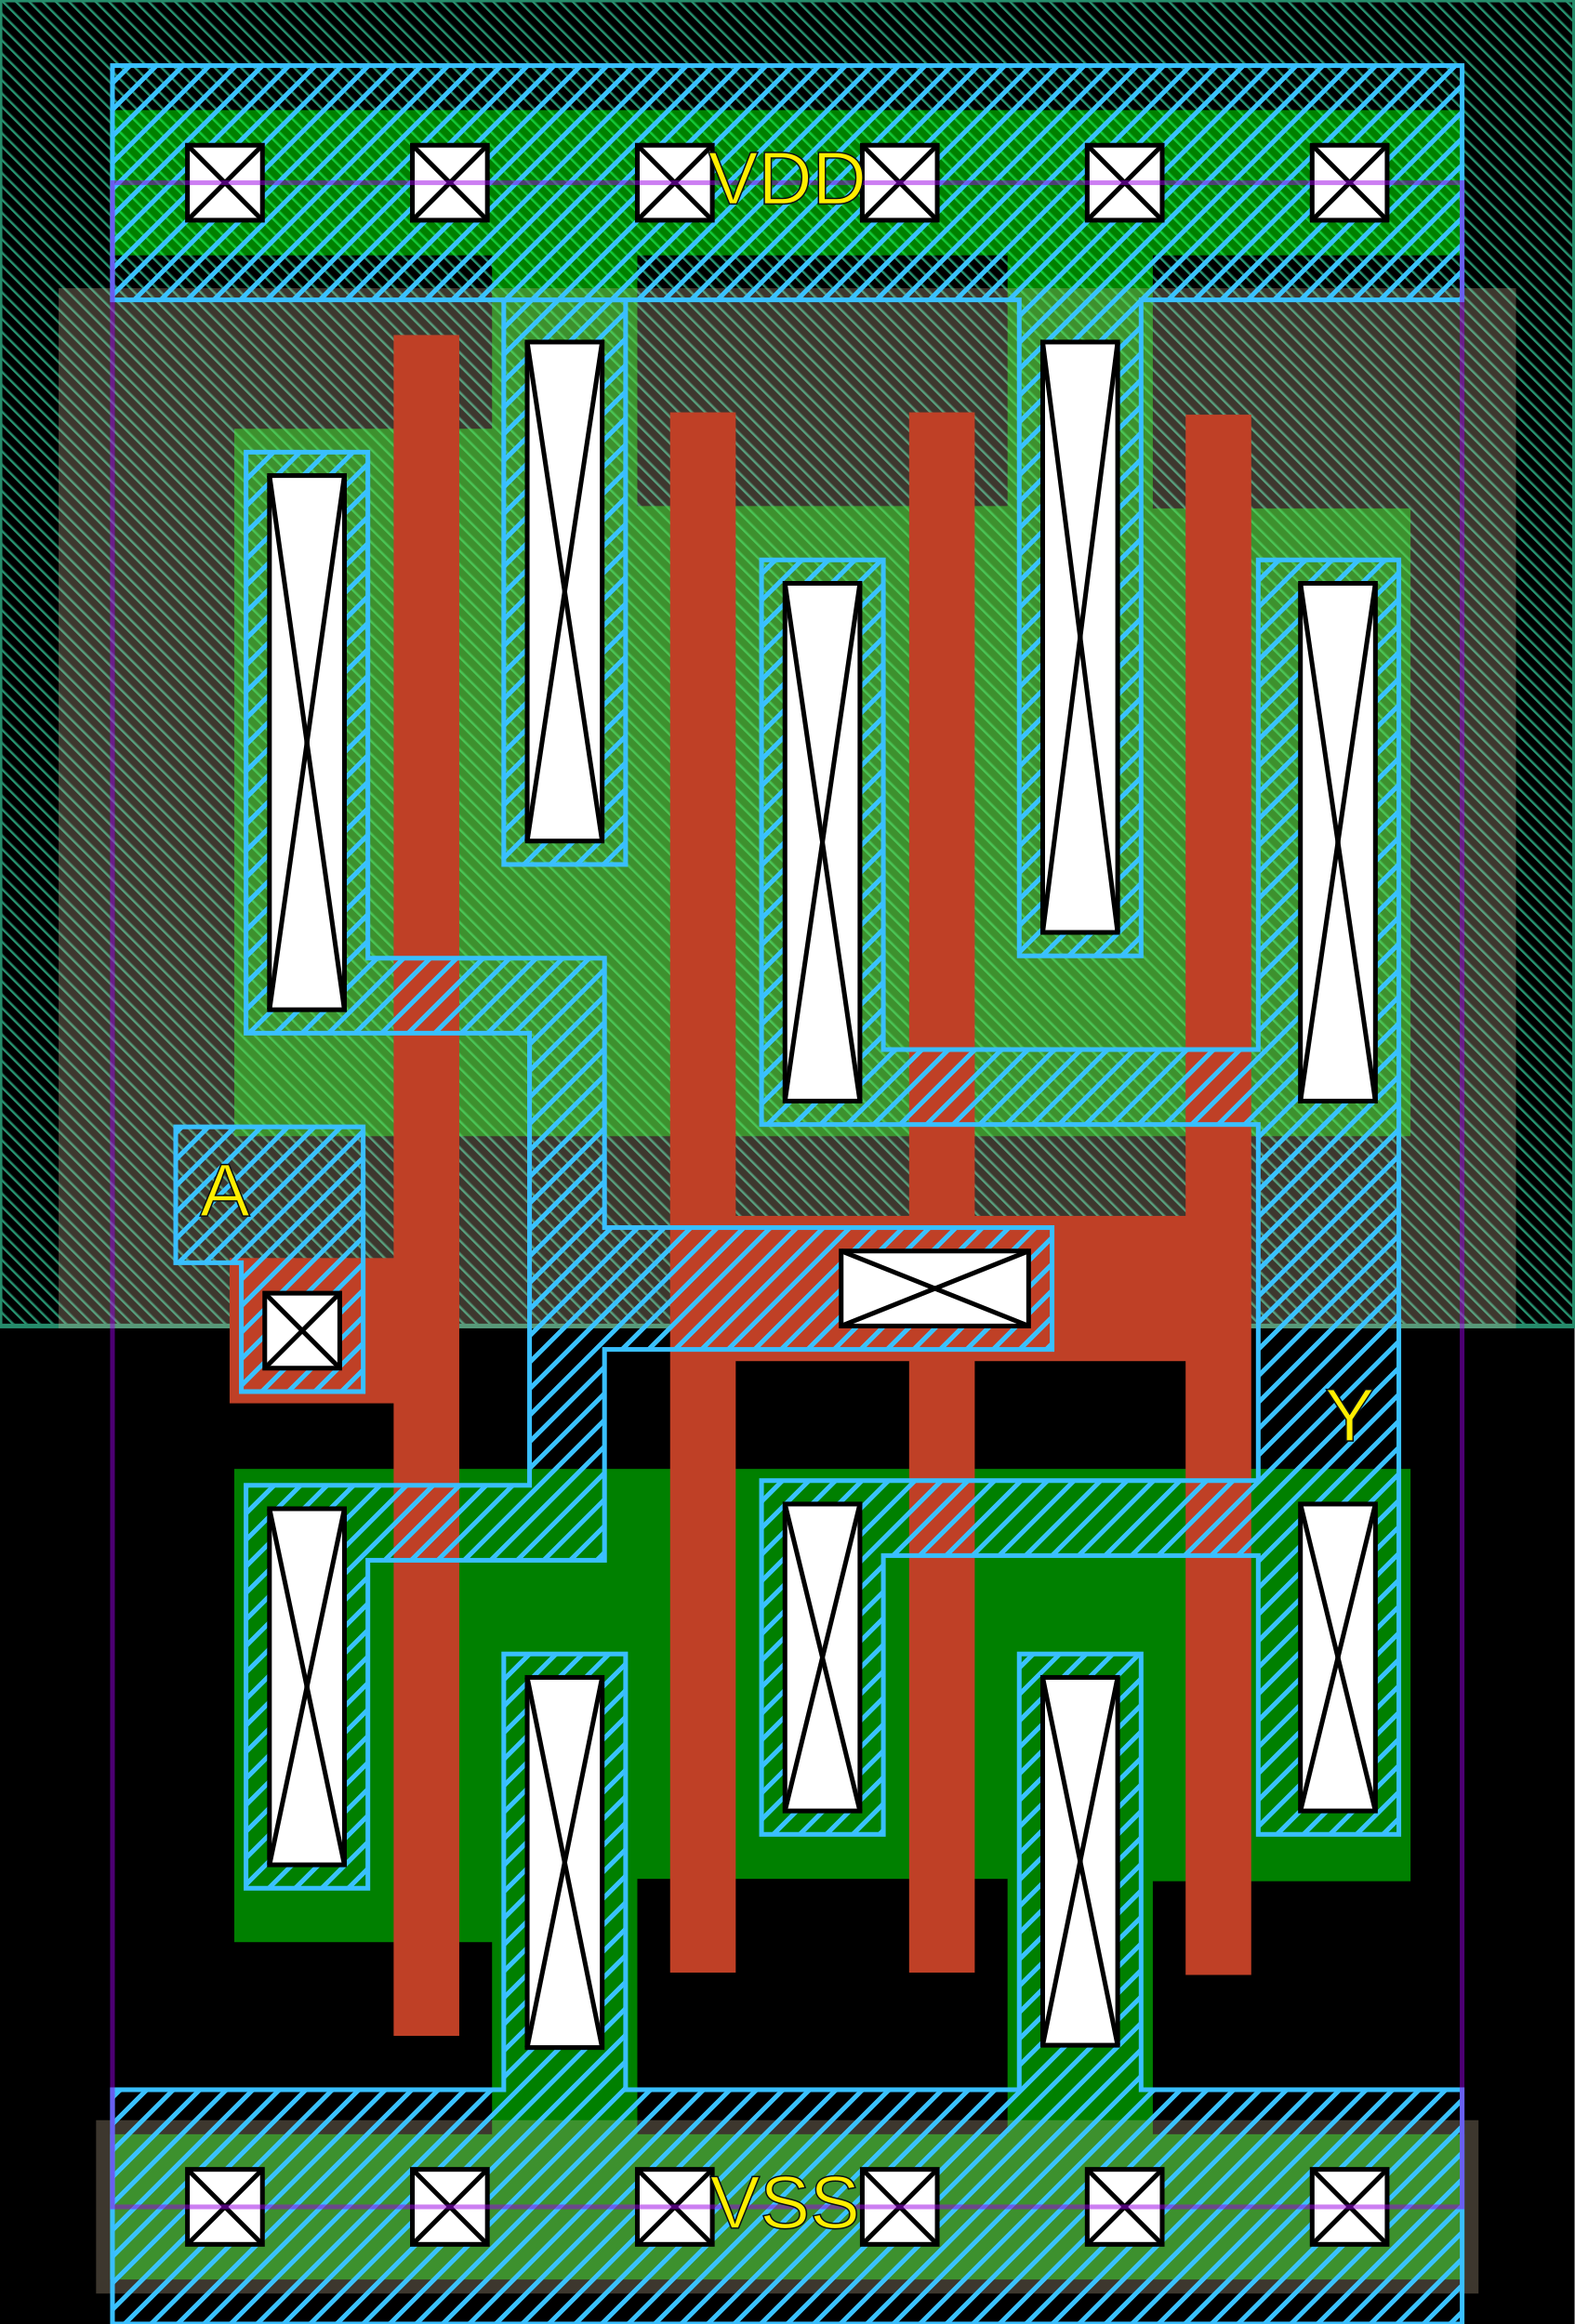
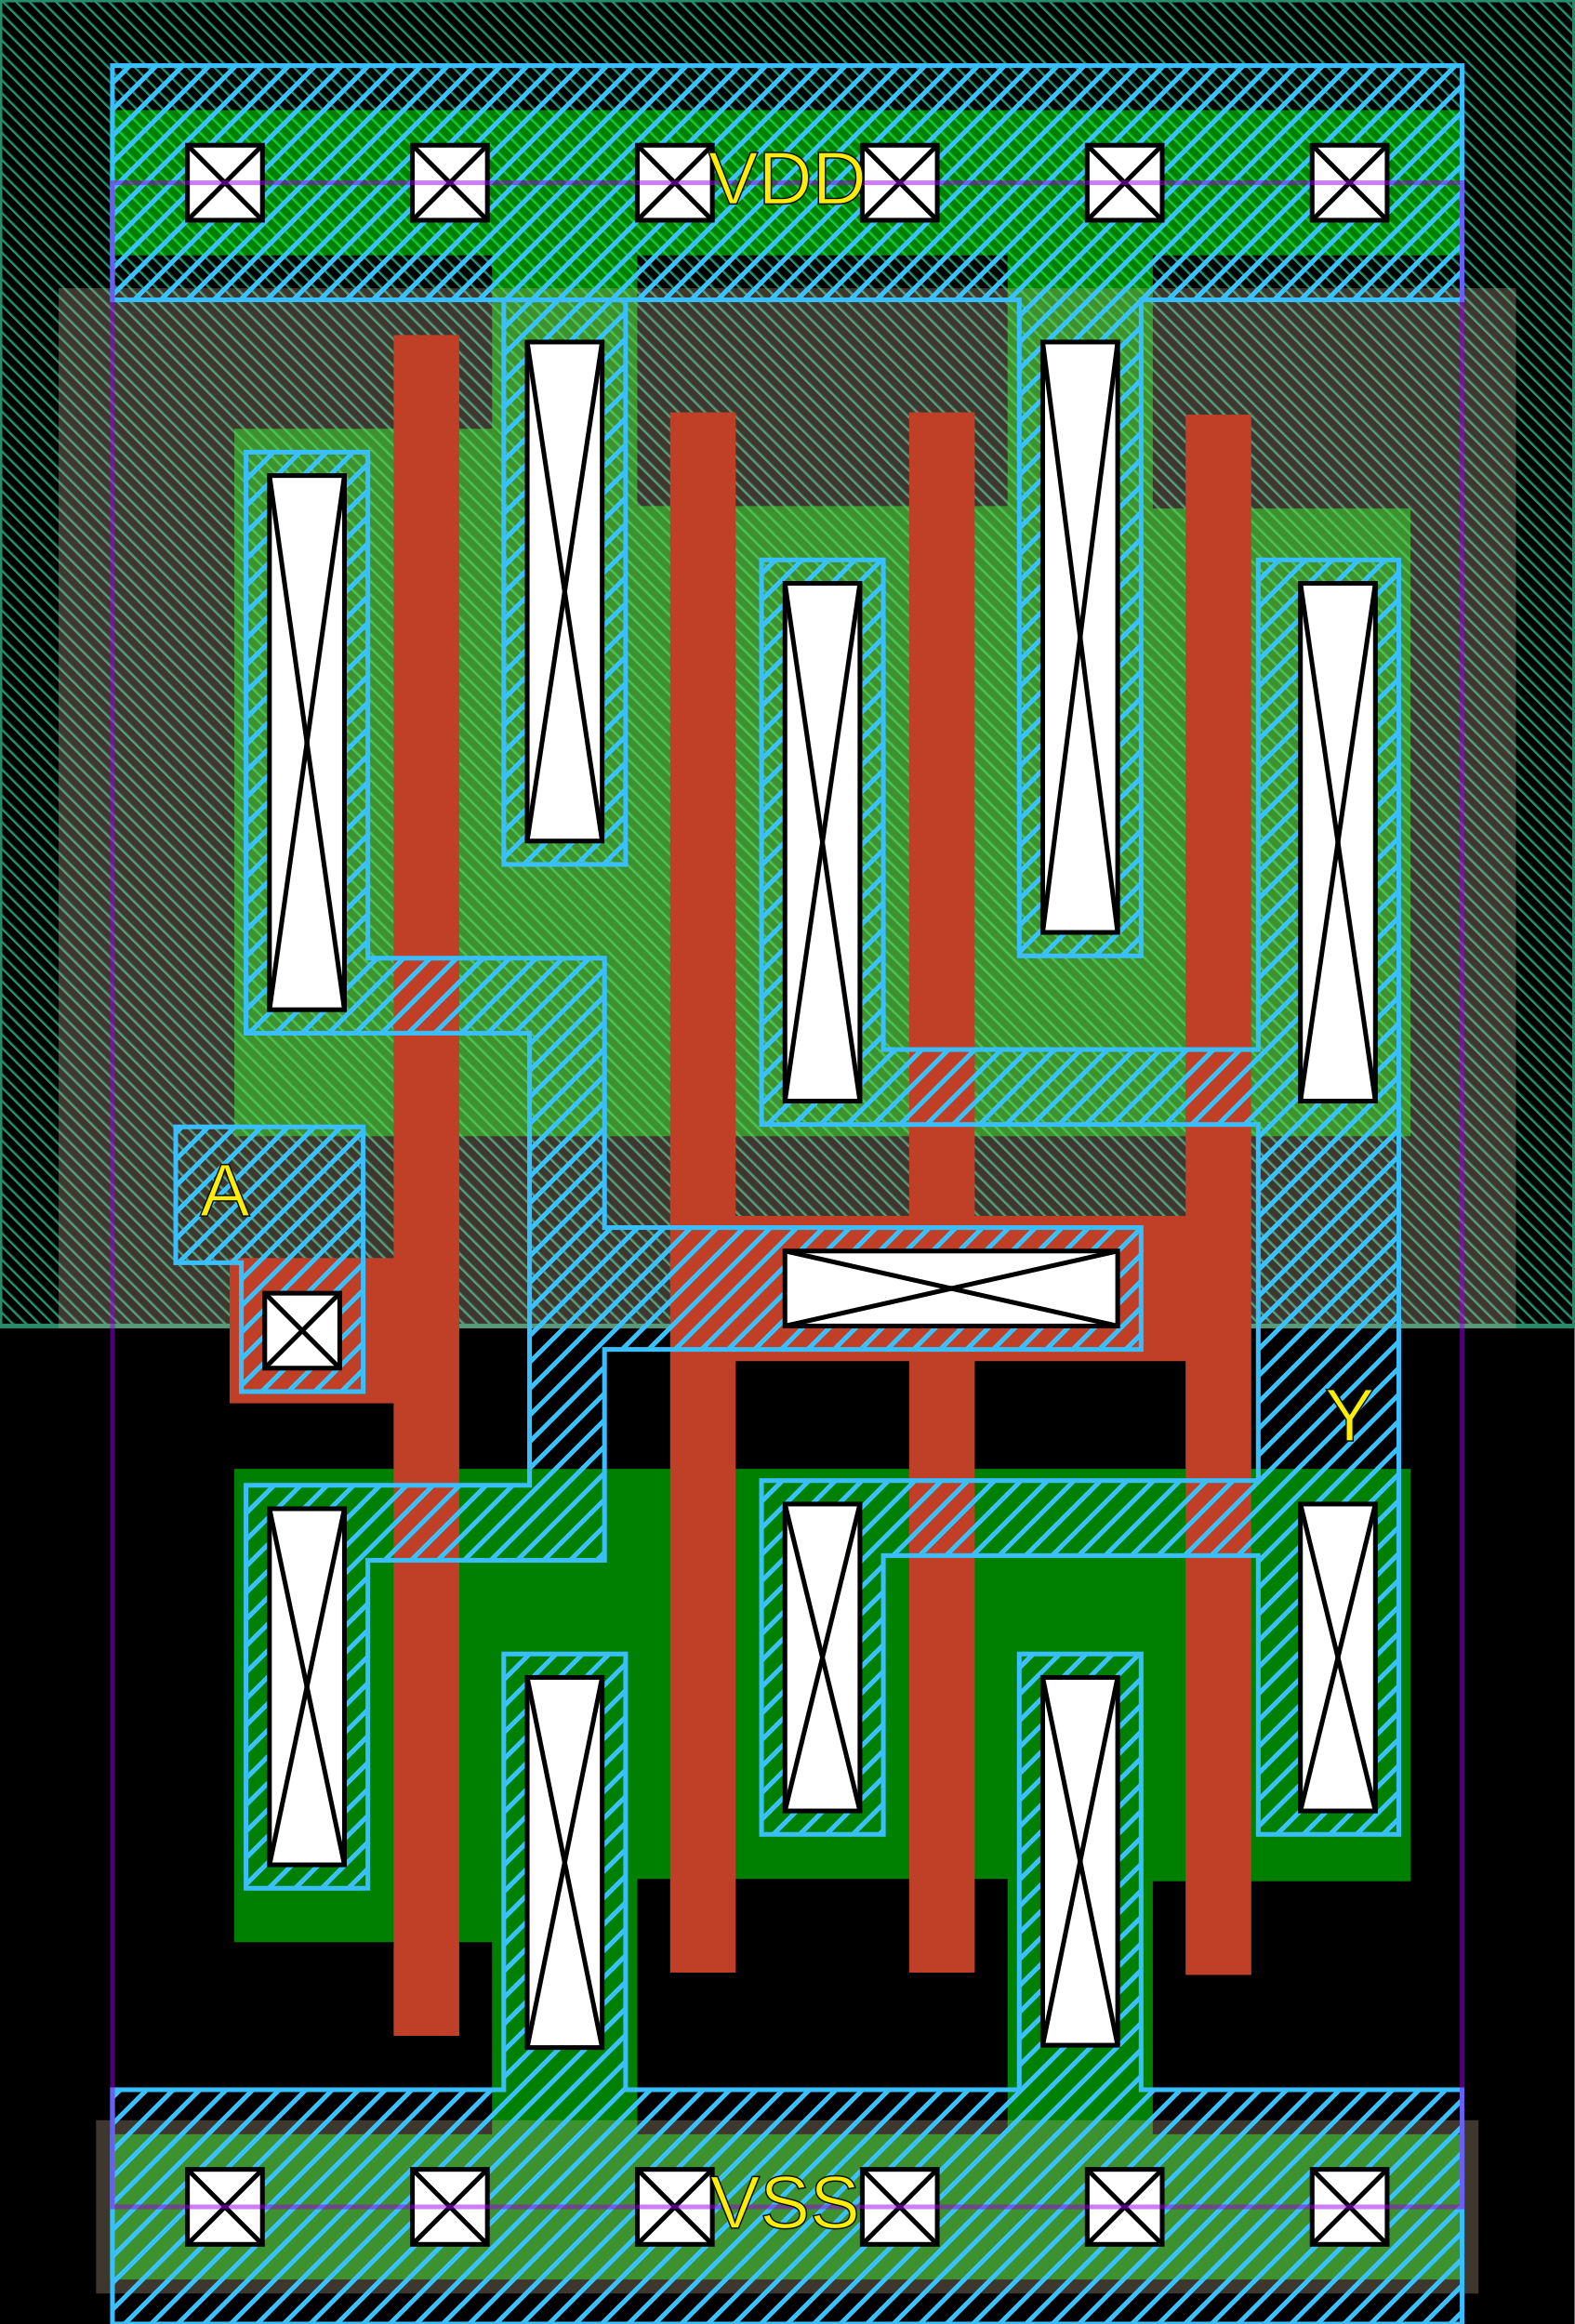
<svg xmlns="http://www.w3.org/2000/svg" version="1.1" height="100%" width="100%" viewBox="-240.0 -250.0 3360.0 4960.0">
  <defs>
    <pattern id="nwell-stipple" width="20" height="20" patternUnits="userSpaceOnUse" patternTransform="rotate(45)">
      <line x1="00" y1="0" x2="0" y2="20" stroke="#268c6b" stroke-width="10" />
    </pattern>
    <pattern id="m1-stipple" width="40" height="40" patternUnits="userSpaceOnUse" patternTransform="rotate(135)">
      <line x1="00" y1="0" x2="0" y2="40" stroke="#39bfff" stroke-width="20" />
    </pattern>
  </defs>
  <rect x="-240.0" y="-250.0" width="3360.0" height="4960.0" fill="#000000" />
  <g transform="scale(1, -1) translate(0, -4460.0)">
    <polygon points=" -240.0,1880 -240.0,4710.0 3120.0,4710.0 3120.0,1880  " fill="url(#nwell-stipple)" stroke="#268c6b" stroke-width="10.0" opacity="1.0" />
    <polygon points=" 0.0,-150.0 0.0,150.0 815,150.0 1115.0,150.0 1915.0,150.0 1915.0,705.0 1115.0,705.0 1115.0,150.0 815,150.0 815,570 265.0,570 265.0,1570.0 2765.0,1570.0 2765.0,700 2215.0,700 2215.0,150.0 2880.0,150.0 2880.0,-150.0  " fill="#00ff00" stroke="#00ff00" stroke-width="10.0" opacity="0.5" />
    <polygon points=" 265.0,2290.0 265.0,3625.0 1115.0,3625.0 1555.0,3625.0 1915.0,3625.0 1915.0,4170.0 1115.0,4170.0 1115.0,3625.0 265.0,3625.0 265.0,3790.0 815,3790.0 815,4170.0 0.0,4170.0 0.0,4470.0 2880.0,4470.0 2880.0,4170.0 2215.0,4170.0 2215.0,3620.0 2765.0,3620.0 2765.0,2290.0  " fill="#00ff00" stroke="#00ff00" stroke-width="10.0" opacity="0.5" />
    <polygon points=" -110.0,1880 -110.0,4090.0 2990.0,4090.0 2990.0,1880  " fill="#ccb899" stroke="#ccb899" stroke-width="10.0" opacity="0.3" />
    <polygon points=" -30.0,-180.0 -30.0,180.0 2910.0,180.0 2910.0,-180.0  " fill="#ccb899" stroke="#ccb899" stroke-width="10.0" opacity="0.3" />
    <polygon points=" 2295.0,500.0 2295.0,1810.0 1835.0,1810.0 1835.0,505.0 1705.0,505.0 1705.0,1810.0 1325.0,1810.0 1325.0,505.0 1195.0,505.0 1195.0,3825.0 1325.0,3825.0 1325.0,2110.0 1705.0,2110.0 1705.0,3825.0 1835.0,3825.0 1835.0,2110.0 2295.0,2110.0 2295.0,3820 2425,3820 2425,500.0  " fill="#bf4026" stroke="#bf4026" stroke-width="10.0" opacity="1.0" />
    <polygon points=" 605.0,370.0 605.0,1720.0 255.0,1720.0 255.0,2020.0 605.0,2020.0 605.0,3990.0 735.0,3990.0 735.0,370.0  " fill="#bf4026" stroke="#bf4026" stroke-width="10.0" opacity="1.0" />
+     <polygon points=" 285,680.0 285,1540.0 890.0,1540.0 890.0,2505.0 285,2505.0 285,3745.0 545.0,3745.0 545.0,2665.0 1050.0,2665.0 1050.0,2090.0 2195.0,2090.0 2195.0,1830.0 1050.0,1830.0 1050.0,1380 545.0,1380 545.0,680.0  " fill="url(#m1-stipple)" stroke="#39bfff" stroke-width="10.0" opacity="1.0" />
    <polygon points=" 1935.0,2670.0 1935.0,4070 0.0,4070 0.0,4570.0 2880.0,4570.0 2880.0,4070 2195.0,4070 2195.0,2670.0  " fill="url(#m1-stipple)" stroke="#39bfff" stroke-width="10.0" opacity="1.0" />
-     <polygon points=" 285,680.0 285,1540.0 890.0,1540.0 890.0,2505.0 285,2505.0 285,3745.0 545.0,3745.0 545.0,2665.0 1050.0,2665.0 1050.0,2090.0 2005.0,2090.0 2005.0,1830.0 1050.0,1830.0 1050.0,1380 545.0,1380 545.0,680.0  " fill="url(#m1-stipple)" stroke="#39bfff" stroke-width="10.0" opacity="1.0" />
    <polygon points=" 1385.0,795.0 1385.0,1550.0 2445.0,1550.0 2445.0,2310.0 1385.0,2310.0 1385.0,3515.0 1645.0,3515.0 1645.0,2470.0 2445.0,2470.0 2445.0,3515.0 2745.0,3515.0 2745.0,795.0 2445.0,795.0 2445.0,1390 1645.0,1390 1645.0,795.0  " fill="url(#m1-stipple)" stroke="#39bfff" stroke-width="10.0" opacity="1.0" />
    <polygon points=" 275.0,1740.0 275.0,2015 135.0,2015 135.0,2305.0 535.0,2305.0 535.0,1740.0  " fill="url(#m1-stipple)" stroke="#39bfff" stroke-width="10.0" opacity="1.0" />
    <polygon points=" 0.0,-250.0 0.0,250.0 835.0,250.0 835.0,1180.0 1095.0,1180.0 1095.0,250.0 1935.0,250.0 1935.0,1180.0 2195.0,1180.0 2195.0,250.0 2880.0,250.0 2880.0,-250.0  " fill="url(#m1-stipple)" stroke="#39bfff" stroke-width="10.0" opacity="1.0" />
    <polygon points=" 835.0,2865.0 835.0,4070 1095.0,4070 1095.0,2865.0  " fill="url(#m1-stipple)" stroke="#39bfff" stroke-width="10.0" opacity="1.0" />
+     <polygon points=" 1435.0,1880 1435.0,2040.0 2145.0,2040.0 2145.0,1900 2145.0,1880  " fill="#ffffff" stroke="#000000" stroke-width="10.0" opacity="1.0" />
+     <line x1="1435.0" y1="1880" x2="2145.0" y2="2040.0" stroke="#000000" stroke-width="10.0" />
+     <line x1="1435.0" y1="2040.0" x2="2145.0" y2="1880" stroke="#000000" stroke-width="10.0" />
    <polygon points=" 160.0,4240.0 160.0,4400.0 320.0,4400.0 320.0,4240.0  " fill="#ffffff" stroke="#000000" stroke-width="10.0" opacity="1.0" />
    <line x1="160.0" y1="4240.0" x2="320.0" y2="4400.0" stroke="#000000" stroke-width="10.0" />
    <line x1="160.0" y1="4400.0" x2="320.0" y2="4240.0" stroke="#000000" stroke-width="10.0" />
    <polygon points=" 640.0,4240.0 640.0,4400.0 800.0,4400.0 800.0,4240.0  " fill="#ffffff" stroke="#000000" stroke-width="10.0" opacity="1.0" />
    <line x1="640.0" y1="4240.0" x2="800.0" y2="4400.0" stroke="#000000" stroke-width="10.0" />
    <line x1="640.0" y1="4400.0" x2="800.0" y2="4240.0" stroke="#000000" stroke-width="10.0" />
    <polygon points=" 2560.0,4240.0 2560.0,4400.0 2720.0,4400.0 2720.0,4240.0  " fill="#ffffff" stroke="#000000" stroke-width="10.0" opacity="1.0" />
    <line x1="2560.0" y1="4240.0" x2="2720.0" y2="4400.0" stroke="#000000" stroke-width="10.0" />
    <line x1="2560.0" y1="4400.0" x2="2720.0" y2="4240.0" stroke="#000000" stroke-width="10.0" />
    <polygon points=" 1120.0,4240.0 1120.0,4400.0 1280.0,4400.0 1280.0,4240.0  " fill="#ffffff" stroke="#000000" stroke-width="10.0" opacity="1.0" />
    <line x1="1120.0" y1="4240.0" x2="1280.0" y2="4400.0" stroke="#000000" stroke-width="10.0" />
    <line x1="1120.0" y1="4400.0" x2="1280.0" y2="4240.0" stroke="#000000" stroke-width="10.0" />
    <polygon points=" 1600.0,4240.0 1600.0,4400.0 1760.0,4400.0 1760.0,4240.0  " fill="#ffffff" stroke="#000000" stroke-width="10.0" opacity="1.0" />
    <line x1="1600.0" y1="4240.0" x2="1760.0" y2="4400.0" stroke="#000000" stroke-width="10.0" />
    <line x1="1600.0" y1="4400.0" x2="1760.0" y2="4240.0" stroke="#000000" stroke-width="10.0" />
    <polygon points=" 2080.0,4240.0 2080.0,4400.0 2240.0,4400.0 2240.0,4240.0  " fill="#ffffff" stroke="#000000" stroke-width="10.0" opacity="1.0" />
    <line x1="2080.0" y1="4240.0" x2="2240.0" y2="4400.0" stroke="#000000" stroke-width="10.0" />
    <line x1="2080.0" y1="4400.0" x2="2240.0" y2="4240.0" stroke="#000000" stroke-width="10.0" />
    <polygon points=" 1985.0,2720.0 1985.0,3980.0 2145.0,3980.0 2145.0,2720.0  " fill="#ffffff" stroke="#000000" stroke-width="10.0" opacity="1.0" />
    <line x1="1985.0" y1="2720.0" x2="2145.0" y2="3980.0" stroke="#000000" stroke-width="10.0" />
    <line x1="1985.0" y1="3980.0" x2="2145.0" y2="2720.0" stroke="#000000" stroke-width="10.0" />
    <polygon points=" 885.0,2915.0 885.0,3980.0 1045.0,3980.0 1045.0,2915.0  " fill="#ffffff" stroke="#000000" stroke-width="10.0" opacity="1.0" />
    <line x1="885.0" y1="2915.0" x2="1045.0" y2="3980.0" stroke="#000000" stroke-width="10.0" />
    <line x1="885.0" y1="3980.0" x2="1045.0" y2="2915.0" stroke="#000000" stroke-width="10.0" />
    <polygon points=" 335.0,2555.0 335.0,3695 495.0,3695 495.0,2555.0  " fill="#ffffff" stroke="#000000" stroke-width="10.0" opacity="1.0" />
    <line x1="335.0" y1="2555.0" x2="495.0" y2="3695" stroke="#000000" stroke-width="10.0" />
    <line x1="335.0" y1="3695" x2="495.0" y2="2555.0" stroke="#000000" stroke-width="10.0" />
    <polygon points=" 2535.0,2360.0 2535.0,3465.0 2695.0,3465.0 2695.0,2360.0  " fill="#ffffff" stroke="#000000" stroke-width="10.0" opacity="1.0" />
    <line x1="2535.0" y1="2360.0" x2="2695.0" y2="3465.0" stroke="#000000" stroke-width="10.0" />
    <line x1="2535.0" y1="3465.0" x2="2695.0" y2="2360.0" stroke="#000000" stroke-width="10.0" />
    <polygon points=" 1435.0,2360.0 1435.0,3465.0 1595.0,3465.0 1595.0,2360.0  " fill="#ffffff" stroke="#000000" stroke-width="10.0" opacity="1.0" />
    <line x1="1435.0" y1="2360.0" x2="1595.0" y2="3465.0" stroke="#000000" stroke-width="10.0" />
    <line x1="1435.0" y1="3465.0" x2="1595.0" y2="2360.0" stroke="#000000" stroke-width="10.0" />
-     <polygon points=" 1555.0,1880 1555.0,2040.0 1955.0,2040.0 1955.0,1880  " fill="#ffffff" stroke="#000000" stroke-width="10.0" opacity="1.0" />
-     <line x1="1555.0" y1="1880" x2="1955.0" y2="2040.0" stroke="#000000" stroke-width="10.0" />
-     <line x1="1555.0" y1="2040.0" x2="1955.0" y2="1880" stroke="#000000" stroke-width="10.0" />
    <polygon points=" 325.0,1790.0 325.0,1950.0 485.0,1950.0 485.0,1790.0  " fill="#ffffff" stroke="#000000" stroke-width="10.0" opacity="1.0" />
    <line x1="325.0" y1="1790.0" x2="485.0" y2="1950.0" stroke="#000000" stroke-width="10.0" />
    <line x1="325.0" y1="1950.0" x2="485.0" y2="1790.0" stroke="#000000" stroke-width="10.0" />
    <polygon points=" 1435.0,845.0 1435.0,1500.0 1595.0,1500.0 1595.0,845.0  " fill="#ffffff" stroke="#000000" stroke-width="10.0" opacity="1.0" />
    <line x1="1435.0" y1="845.0" x2="1595.0" y2="1500.0" stroke="#000000" stroke-width="10.0" />
    <line x1="1435.0" y1="1500.0" x2="1595.0" y2="845.0" stroke="#000000" stroke-width="10.0" />
    <polygon points=" 2535.0,845.0 2535.0,1500.0 2695.0,1500.0 2695.0,845.0  " fill="#ffffff" stroke="#000000" stroke-width="10.0" opacity="1.0" />
    <line x1="2535.0" y1="845.0" x2="2695.0" y2="1500.0" stroke="#000000" stroke-width="10.0" />
    <line x1="2535.0" y1="1500.0" x2="2695.0" y2="845.0" stroke="#000000" stroke-width="10.0" />
    <polygon points=" 335.0,730.0 335.0,1490.0 495.0,1490.0 495.0,730.0  " fill="#ffffff" stroke="#000000" stroke-width="10.0" opacity="1.0" />
    <line x1="335.0" y1="730.0" x2="495.0" y2="1490.0" stroke="#000000" stroke-width="10.0" />
    <line x1="335.0" y1="1490.0" x2="495.0" y2="730.0" stroke="#000000" stroke-width="10.0" />
    <polygon points=" 1985.0,345 1985.0,1130 2145.0,1130 2145.0,345  " fill="#ffffff" stroke="#000000" stroke-width="10.0" opacity="1.0" />
    <line x1="1985.0" y1="345" x2="2145.0" y2="1130" stroke="#000000" stroke-width="10.0" />
    <line x1="1985.0" y1="1130" x2="2145.0" y2="345" stroke="#000000" stroke-width="10.0" />
    <polygon points=" 885.0,340.0 885.0,1130 1045.0,1130 1045.0,340.0  " fill="#ffffff" stroke="#000000" stroke-width="10.0" opacity="1.0" />
    <line x1="885.0" y1="340.0" x2="1045.0" y2="1130" stroke="#000000" stroke-width="10.0" />
    <line x1="885.0" y1="1130" x2="1045.0" y2="340.0" stroke="#000000" stroke-width="10.0" />
    <polygon points=" 2560.0,-80.0 2560.0,80.0 2720.0,80.0 2720.0,-80.0  " fill="#ffffff" stroke="#000000" stroke-width="10.0" opacity="1.0" />
    <line x1="2560.0" y1="-80.0" x2="2720.0" y2="80.0" stroke="#000000" stroke-width="10.0" />
    <line x1="2560.0" y1="80.0" x2="2720.0" y2="-80.0" stroke="#000000" stroke-width="10.0" />
    <polygon points=" 640.0,-80.0 640.0,80.0 800.0,80.0 800.0,-80.0  " fill="#ffffff" stroke="#000000" stroke-width="10.0" opacity="1.0" />
    <line x1="640.0" y1="-80.0" x2="800.0" y2="80.0" stroke="#000000" stroke-width="10.0" />
    <line x1="640.0" y1="80.0" x2="800.0" y2="-80.0" stroke="#000000" stroke-width="10.0" />
    <polygon points=" 1120.0,-80.0 1120.0,80.0 1280.0,80.0 1280.0,-80.0  " fill="#ffffff" stroke="#000000" stroke-width="10.0" opacity="1.0" />
    <line x1="1120.0" y1="-80.0" x2="1280.0" y2="80.0" stroke="#000000" stroke-width="10.0" />
    <line x1="1120.0" y1="80.0" x2="1280.0" y2="-80.0" stroke="#000000" stroke-width="10.0" />
    <polygon points=" 1600.0,-80.0 1600.0,80.0 1760.0,80.0 1760.0,-80.0  " fill="#ffffff" stroke="#000000" stroke-width="10.0" opacity="1.0" />
    <line x1="1600.0" y1="-80.0" x2="1760.0" y2="80.0" stroke="#000000" stroke-width="10.0" />
    <line x1="1600.0" y1="80.0" x2="1760.0" y2="-80.0" stroke="#000000" stroke-width="10.0" />
    <polygon points=" 2080.0,-80.0 2080.0,80.0 2240.0,80.0 2240.0,-80.0  " fill="#ffffff" stroke="#000000" stroke-width="10.0" opacity="1.0" />
    <line x1="2080.0" y1="-80.0" x2="2240.0" y2="80.0" stroke="#000000" stroke-width="10.0" />
    <line x1="2080.0" y1="80.0" x2="2240.0" y2="-80.0" stroke="#000000" stroke-width="10.0" />
    <polygon points=" 160.0,-80.0 160.0,80.0 320.0,80.0 320.0,-80.0  " fill="#ffffff" stroke="#000000" stroke-width="10.0" opacity="1.0" />
    <line x1="160.0" y1="-80.0" x2="320.0" y2="80.0" stroke="#000000" stroke-width="10.0" />
    <line x1="160.0" y1="80.0" x2="320.0" y2="-80.0" stroke="#000000" stroke-width="10.0" />
    <polygon points=" 0.0,0.0 0.0,4320.0 2880.0,4320.0 2880.0,0.0  " fill="none" stroke="#9900e6" stroke-width="10.0" opacity="0.5" />
  </g>
  <text x="240.0" y="2300.0" font-size="160.0px" fill="#FFEE00" text-anchor="middle" dominant-baseline="middle" stroke="#060F13" stroke-width="3" font-family="Arial">
A
</text>
  <text x="2640.0" y="2780.0" font-size="160.0px" fill="#FFEE00" text-anchor="middle" dominant-baseline="middle" stroke="#060F13" stroke-width="3" font-family="Arial">
Y
</text>
  <text x="1435.0" y="4460.0" font-size="160.0px" fill="#FFEE00" text-anchor="middle" dominant-baseline="middle" stroke="#060F13" stroke-width="3" font-family="Arial">
VSS
</text>
  <text x="1440.0" y="140.0" font-size="160.0px" fill="#FFEE00" text-anchor="middle" dominant-baseline="middle" stroke="#060F13" stroke-width="3" font-family="Arial">
VDD
</text>
</svg>
